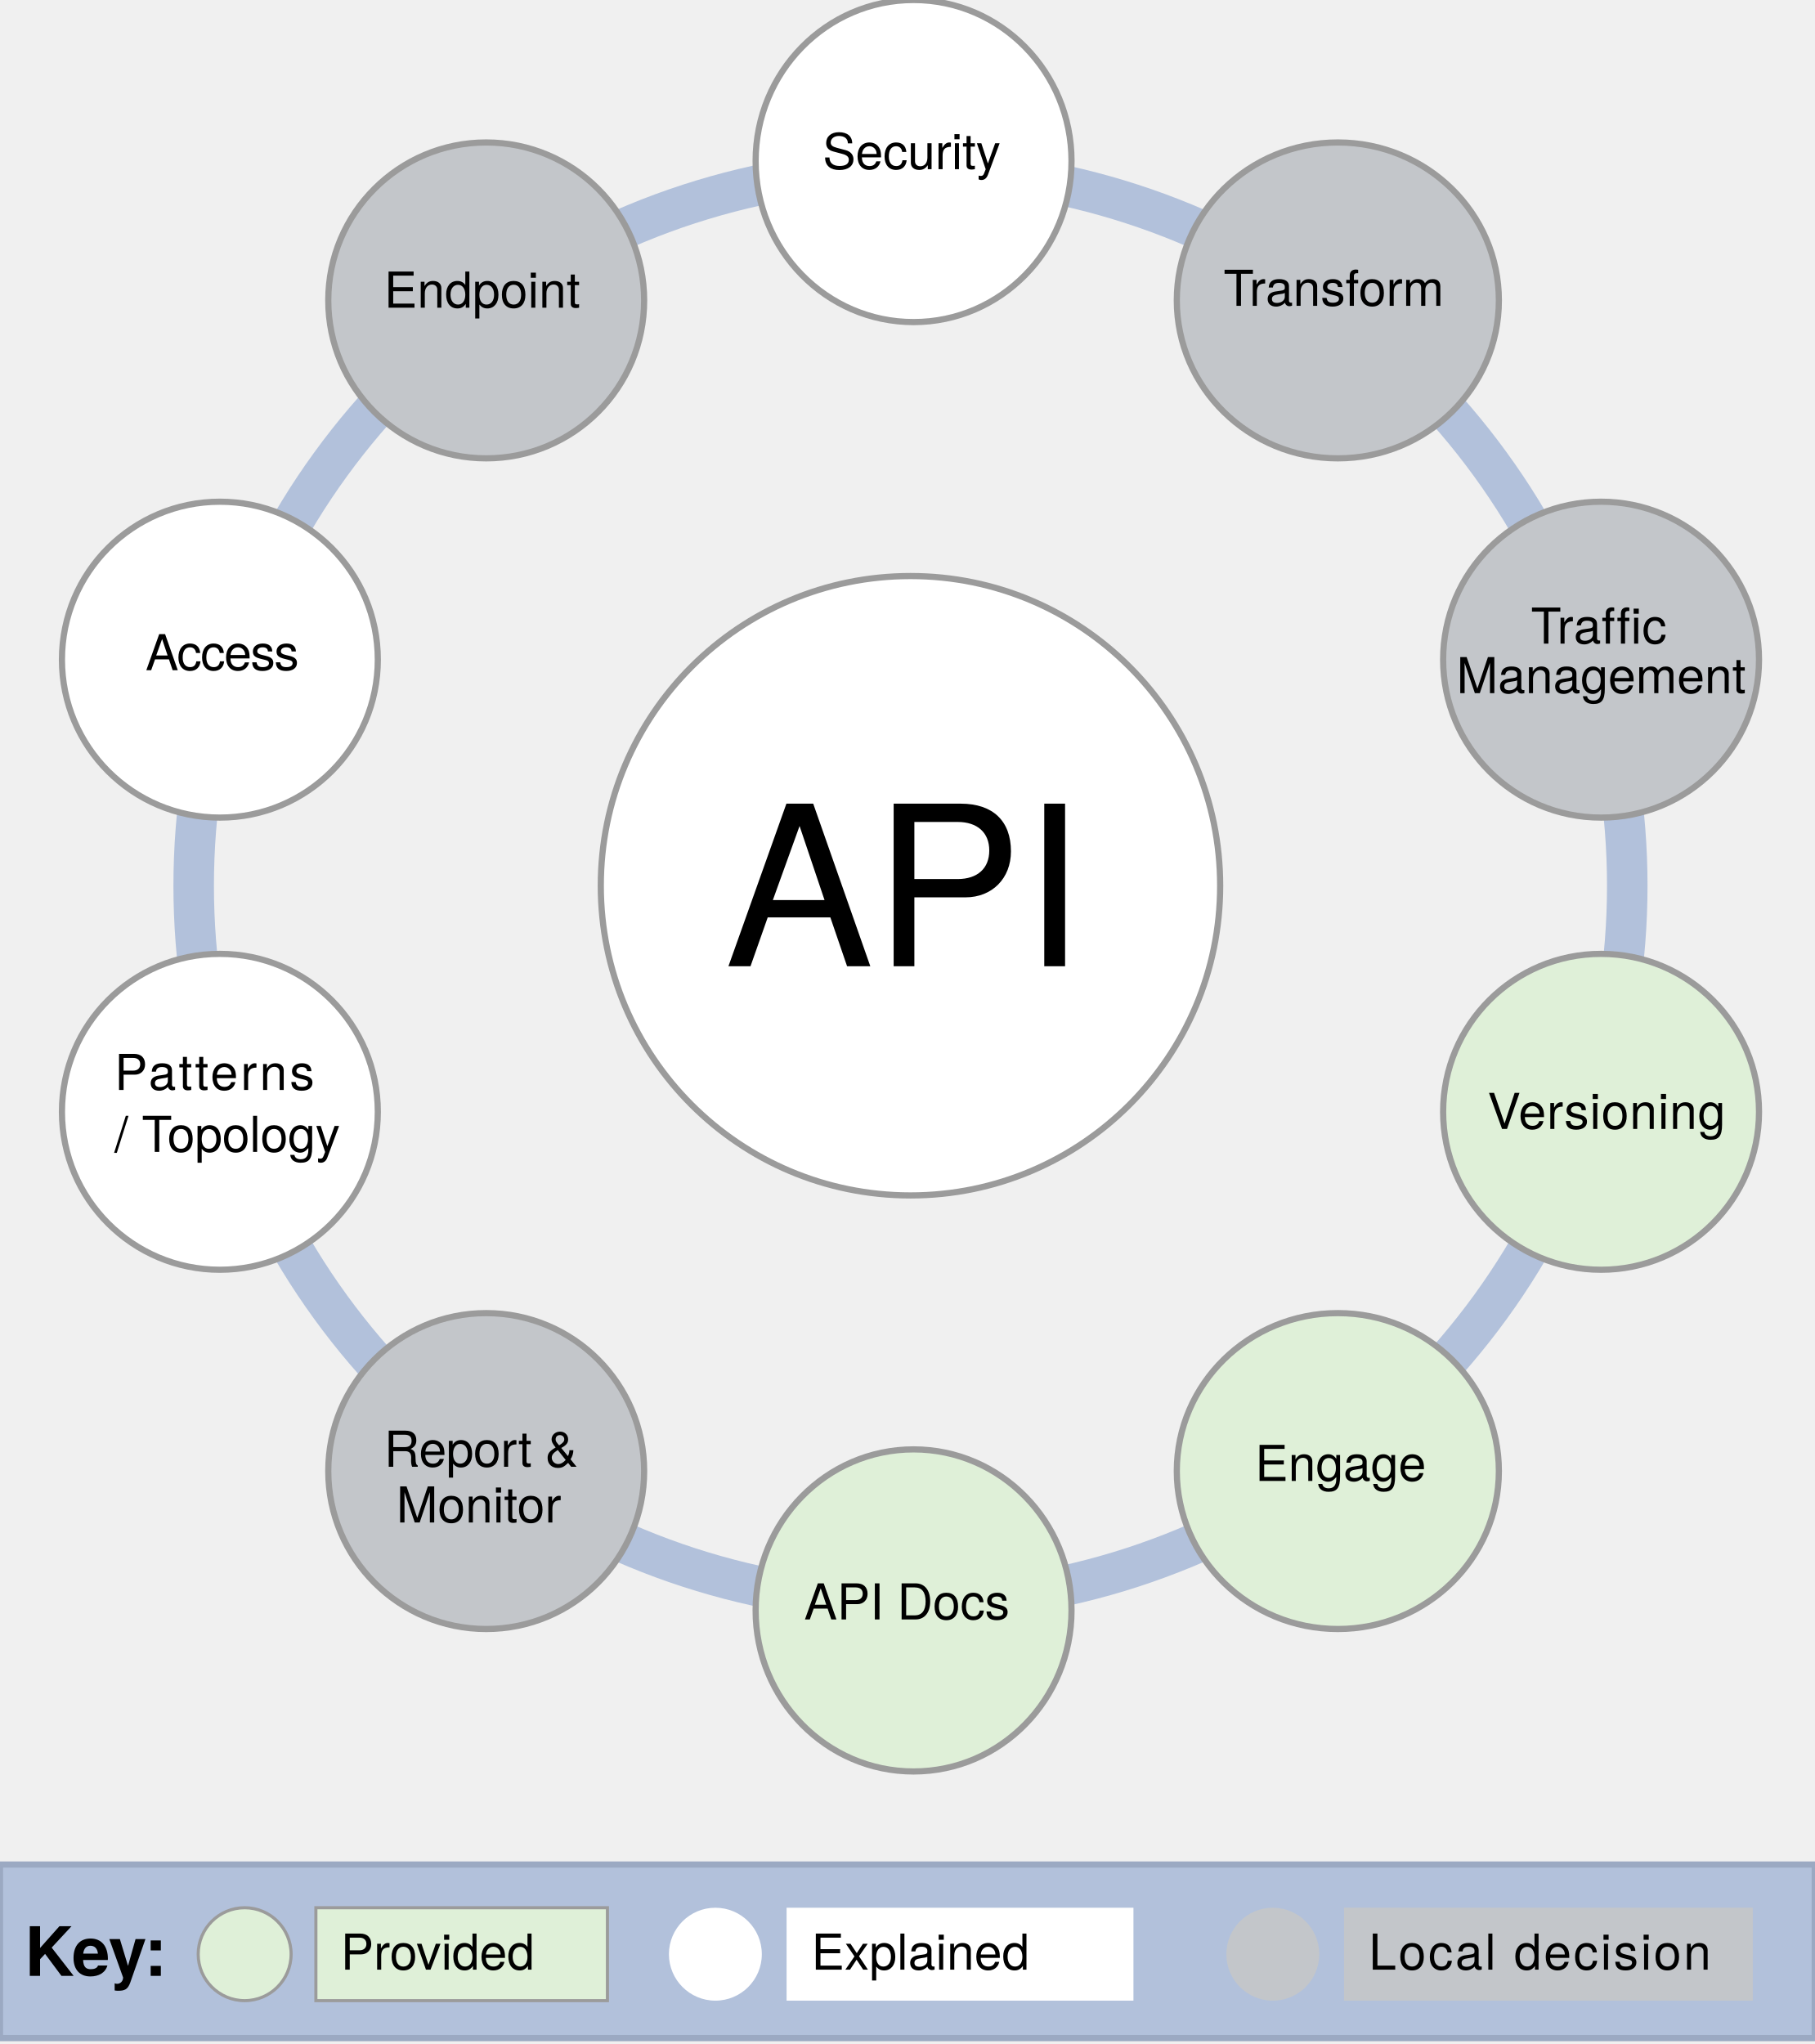
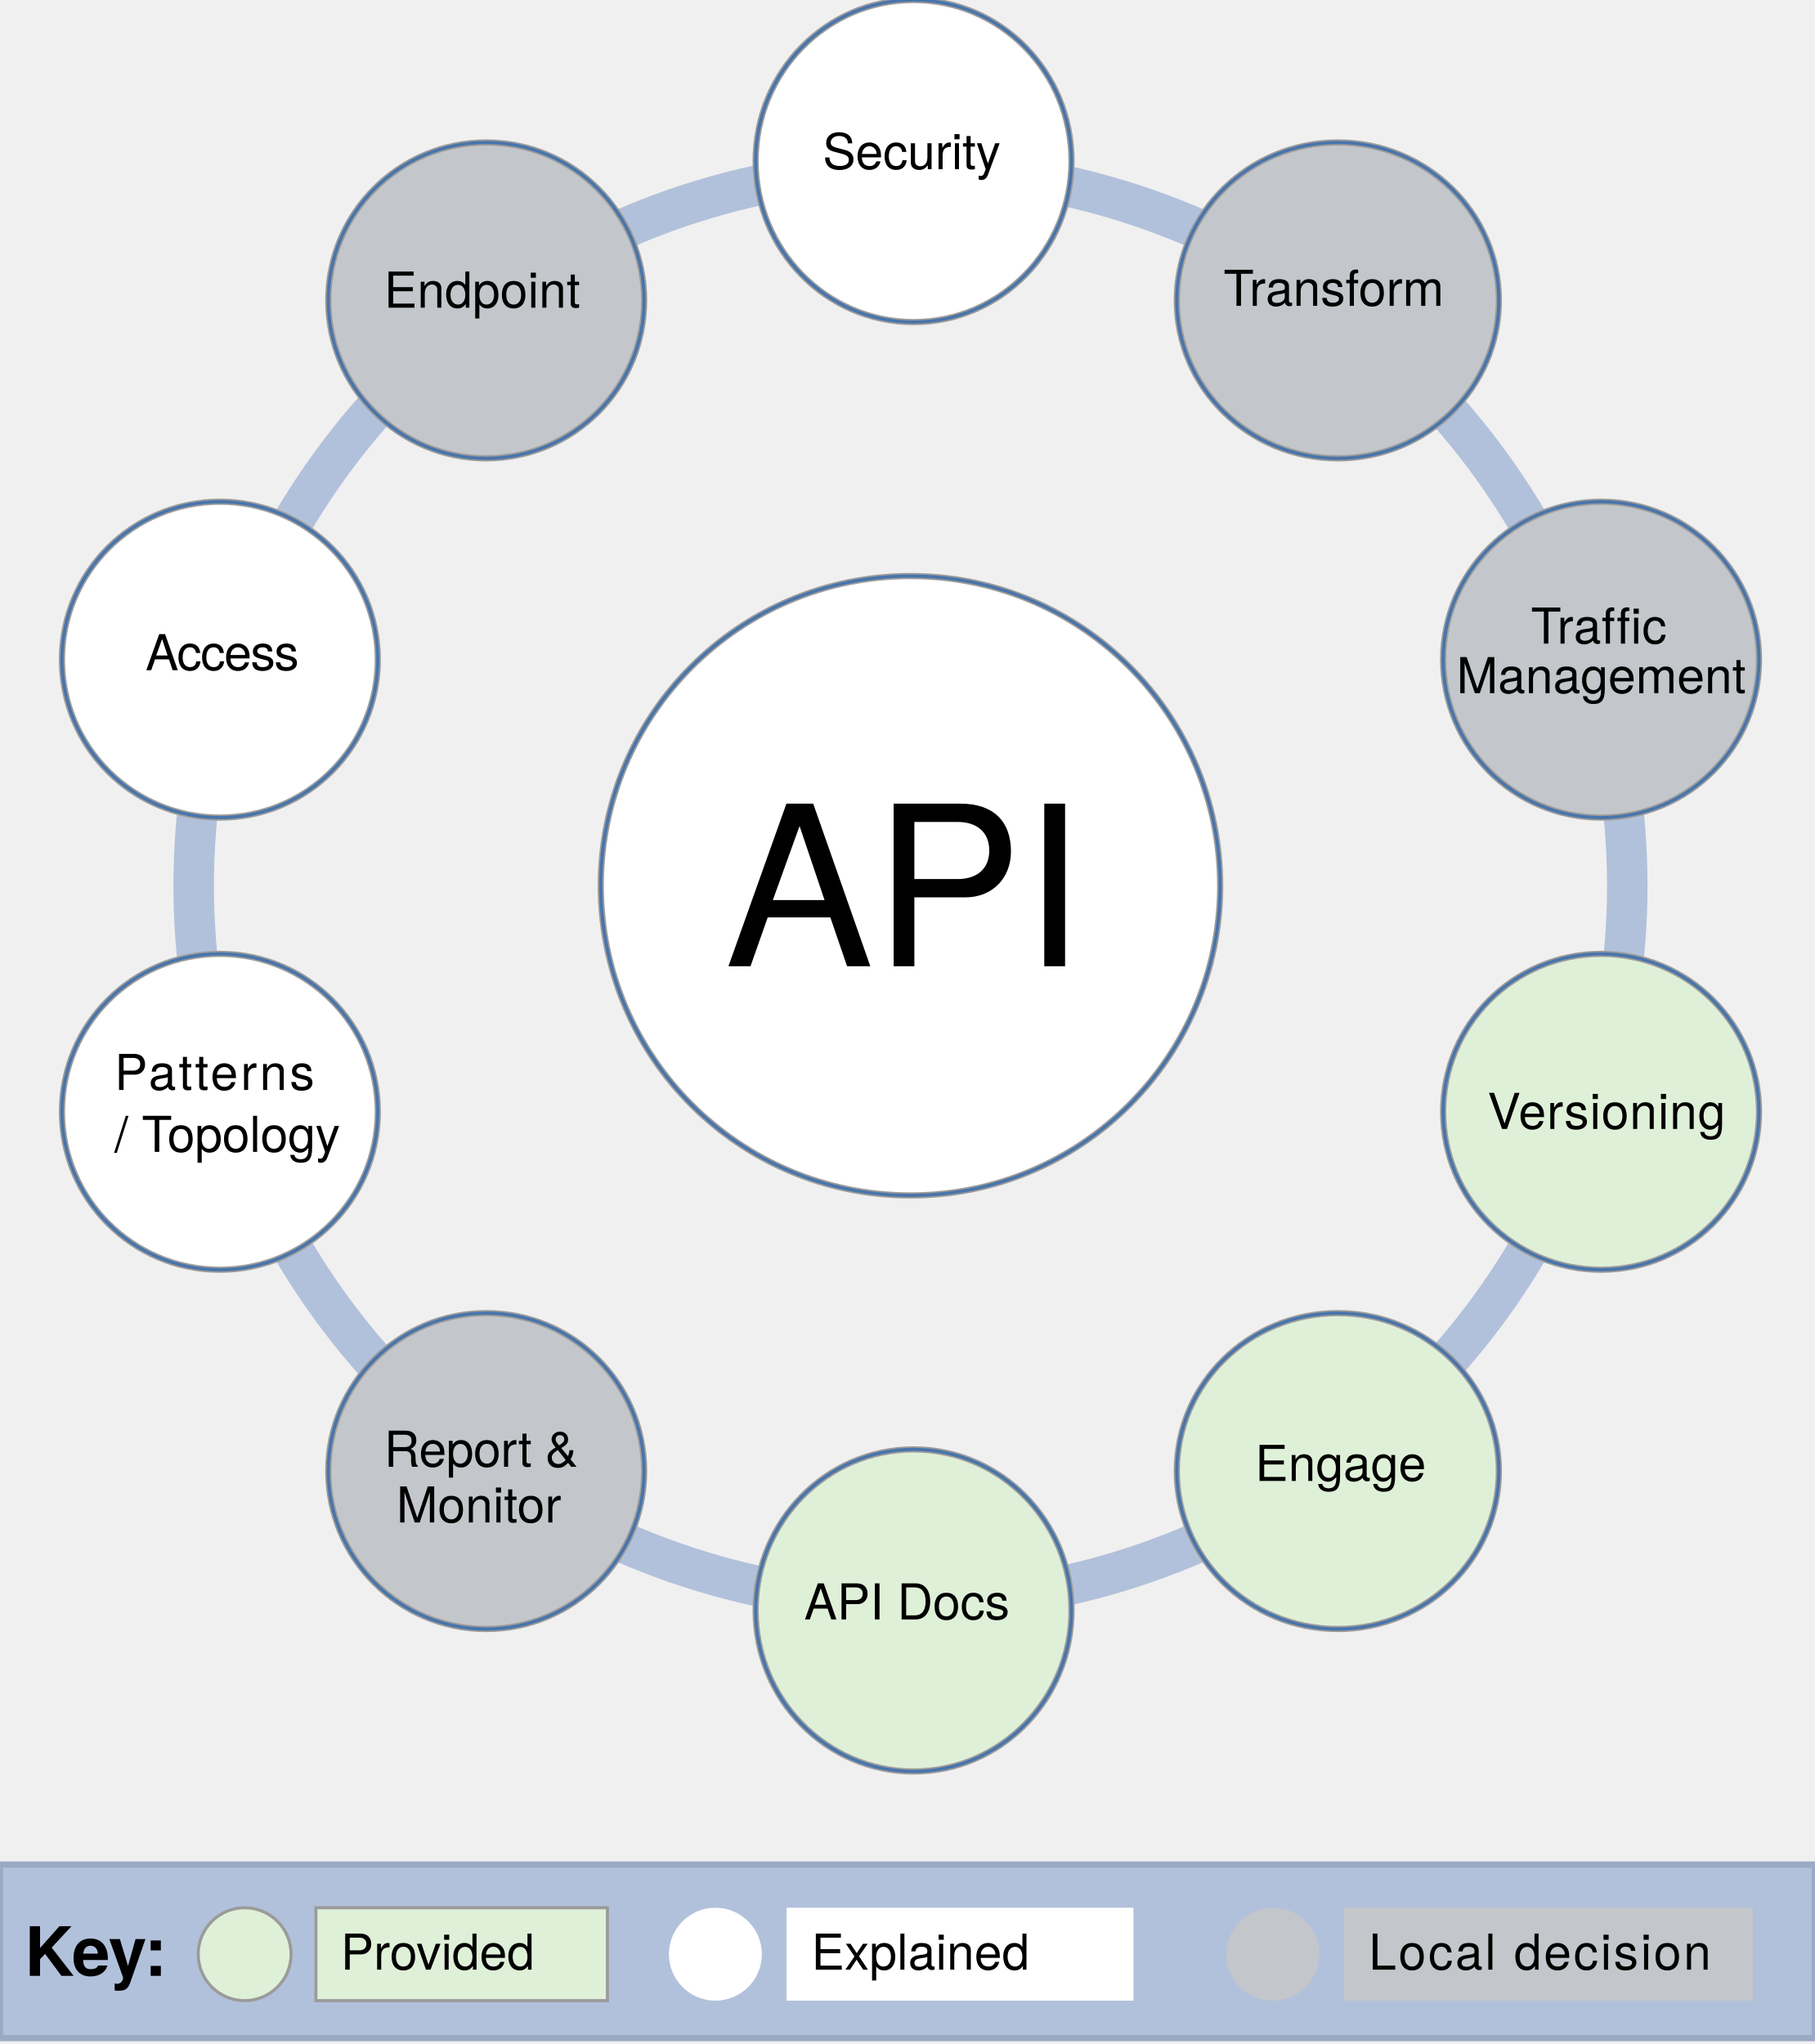
<svg xmlns="http://www.w3.org/2000/svg" xmlns:xlink="http://www.w3.org/1999/xlink" width="70%" viewBox="0 0 293 330" version="1.1">
  <defs />
  <g id="Page-1" stroke="none" stroke-width="1" fill="none" fill-rule="evenodd">
    <g id="Provide" transform="translate(-780, -467)">
      <g id="provide_api" transform="translate(780, 467)">
        <rect id="Rectangle-8" stroke="#9BA9C2" fill="#B2C1DB" x="0" y="301.028" width="293" height="28.018" />
        <path d="M217,323 L283,323 L283,308 L217,308 L217,323 Z" id="Fill-7" fill="#c3c6ca" />
        <text id="Local-decision" font-family="HelveticaNeue, Helvetica Neue" font-size="8" font-weight="normal" letter-spacing="0.352" fill="#000000">
          <tspan x="221" y="318">Local decision</tspan>
        </text>
        <path d="M127,323 L183,323 L183,308 L127,308 L127,323 Z" id="Fill-11" fill="#FFFFFF" />
        <text id="Referenced" font-family="HelveticaNeue, Helvetica Neue" font-size="8" font-weight="normal" letter-spacing="0.012" fill="#000000">
          <tspan x="131" y="318">Explained</tspan>
        </text>
        <path d="M51,323 L98.073,323 L98.073,308 L51,308 L51,323 Z" id="Fill-13" stroke="#9B9B9B" stroke-width="0.5" fill="#DFF0D8" />
        <text id="Explained" font-family="HelveticaNeue, Helvetica Neue" font-size="8" font-weight="normal" letter-spacing="-0.009" fill="#000000">
          <tspan x="55" y="318">Provided</tspan>
        </text>
        <text id="Key:" font-family="HelveticaNeue-Bold, Helvetica Neue" font-size="11" font-weight="bold" letter-spacing="-0.031" fill="#000000">
          <tspan x="4" y="319">Key:</tspan>
        </text>
        <path d="M77.054,46.727 C97.385,31.956 121.87,24 147,24 L147,30.54 C123.251,30.54 100.111,38.059 80.898,52.018 L77.054,46.727 Z" id="Fill-15" fill="#B2C1DB" />
        <path d="M33.824,106.227 C41.59,82.326 56.723,61.498 77.054,46.727 L80.898,52.018 C61.684,65.978 47.383,85.661 40.044,108.248 L33.824,106.227 Z" id="Fill-16" fill="#B2C1DB" />
        <path d="M33.824,179.773 C26.059,155.873 26.059,130.127 33.824,106.227 L40.044,108.248 C32.706,130.835 32.706,155.165 40.044,177.752 L33.824,179.773 Z" id="Fill-17" fill="#B2C1DB" />
        <path d="M77.054,239.273 C56.723,224.502 41.59,203.674 33.824,179.773 L40.044,177.752 C47.383,200.339 61.684,220.023 80.898,233.982 L77.054,239.273 Z" id="Fill-18" fill="#B2C1DB" />
        <path d="M147,262 C121.87,262 97.384,254.044 77.054,239.273 L80.898,233.982 C100.111,247.941 123.251,255.46 147,255.46 L147,262 Z" id="Fill-19" fill="#B2C1DB" />
        <path d="M216.946,239.273 C196.615,254.044 172.13,262 147,262 L147,255.46 C170.749,255.46 193.889,247.941 213.102,233.982 L216.946,239.273 Z" id="Fill-20" fill="#B2C1DB" />
        <path d="M260.176,179.773 C252.41,203.674 237.277,224.502 216.946,239.273 L213.102,233.982 C232.316,220.023 246.617,200.339 253.956,177.752 L260.176,179.773 Z" id="Fill-21" fill="#B2C1DB" />
        <path d="M260.176,106.227 C267.941,130.127 267.941,155.873 260.176,179.773 L253.956,177.752 C261.294,155.165 261.294,130.835 253.956,108.248 L260.176,106.227 Z" id="Fill-22" fill="#B2C1DB" />
        <path d="M216.946,46.727 C237.277,61.498 252.41,82.326 260.176,106.227 L253.956,108.248 C246.617,85.661 232.316,65.978 213.102,52.018 L216.946,46.727 Z" id="Fill-23" fill="#B2C1DB" />
        <path d="M147,24 C172.13,24 196.616,31.956 216.946,46.727 L213.102,52.018 C193.889,38.059 170.749,30.54 147,30.54 L147,24 Z" id="Fill-24" fill="#B2C1DB" />
        <path d="M97,143 C97,115.386 119.386,93 147,93 C174.614,93 197,115.386 197,143 C197,170.614 174.614,193 147,193 C119.386,193 97,170.614 97,143 L97,143 Z" id="Fill-25" stroke="#9B9B9B" fill="#FFFFFF" />
-         <path d="M97,143 C97,115.386 119.386,93 147,93 C174.614,93 197,115.386 197,143 C197,170.614 174.614,193 147,193 C119.386,193 97,170.614 97,143 L97,143 Z" id="Stroke-26" stroke="#4774AB" stroke-width="25400" stroke-linejoin="round" />
+         <path d="M97,143 C97,115.386 119.386,93 147,93 C174.614,93 197,115.386 197,143 C197,170.614 174.614,193 147,193 C119.386,193 97,170.614 97,143 L97,143 Z" id="Stroke-26" stroke="#4774AB" stroke-width="0.5" stroke-linejoin="round" />
        <text id="API" font-family="HelveticaNeue, Helvetica Neue" font-size="36" font-weight="normal" letter-spacing="-0.009" fill="#000000">
          <tspan x="117" y="156">API</tspan>
        </text>
        <a xlink:href="../CareConnectAPI/design_security.html" target="_top">
          <path d="M122,26 C122,11.641 133.417,0 147.5,0 C161.583,0 173,11.641 173,26 C173,40.359 161.583,52 147.5,52 C133.417,52 122,40.359 122,26 L122,26 Z" id="Fill-27" stroke="#9B9B9B" fill="#FFFFFF" class="s_link" />
-           <path d="M122,26 C122,11.641 133.417,0 147.5,0 C161.583,0 173,11.641 173,26 C173,40.359 161.583,52 147.5,52 C133.417,52 122,40.359 122,26 L122,26 Z" id="Stroke-28" stroke="#4774AB" stroke-width="25400" stroke-linejoin="round" />
+           <path d="M122,26 C122,11.641 133.417,0 147.5,0 C161.583,0 173,11.641 173,26 C173,40.359 161.583,52 147.5,52 C133.417,52 122,40.359 122,26 L122,26 Z" id="Stroke-28" stroke="#4774AB" stroke-width="0.5" stroke-linejoin="round" />
          <text id="Security" font-family="HelveticaNeue, Helvetica Neue" font-size="8" font-weight="normal" letter-spacing="-0.023" fill="#000000">
            <tspan x="132.828" y="27.313">Security</tspan>
          </text>
        </a>
        <path d="M190,48.5 C190,34.417 201.641,23 216,23 C230.359,23 242,34.417 242,48.5 C242,62.583 230.359,74 216,74 C201.641,74 190,62.583 190,48.5 L190,48.5 Z" id="Fill-29" stroke="#9B9B9B" fill="#c3c6ca" />
-         <path d="M190,48.5 C190,34.417 201.641,23 216,23 C230.359,23 242,34.417 242,48.5 C242,62.583 230.359,74 216,74 C201.641,74 190,62.583 190,48.5 L190,48.5 Z" id="Stroke-30" stroke="#4774AB" stroke-width="25400" stroke-linejoin="round" />
+         <path d="M190,48.5 C190,34.417 201.641,23 216,23 C230.359,23 242,34.417 242,48.5 C242,62.583 230.359,74 216,74 C201.641,74 190,62.583 190,48.5 L190,48.5 Z" id="Stroke-30" stroke="#4774AB" stroke-width="0.5" stroke-linejoin="round" />
        <text id="Transform" font-family="HelveticaNeue, Helvetica Neue" font-size="8" font-weight="normal" letter-spacing="-0.003" fill="#000000">
          <tspan x="197.539" y="49.374">Transform</tspan>
        </text>
        <path d="M233,106.5 C233,92.417 244.417,81 258.5,81 C272.583,81 284,92.417 284,106.5 C284,120.583 272.583,132 258.5,132 C244.417,132 233,120.583 233,106.5 L233,106.5 Z" id="Fill-31" stroke="#9B9B9B" fill="#c3c6ca" />
-         <path d="M233,106.5 C233,92.417 244.417,81 258.5,81 C272.583,81 284,92.417 284,106.5 C284,120.583 272.583,132 258.5,132 C244.417,132 233,120.583 233,106.5 L233,106.5 Z" id="Stroke-32" stroke="#4774AB" stroke-width="25400" stroke-linejoin="round" />
+         <path d="M233,106.5 C233,92.417 244.417,81 258.5,81 C272.583,81 284,92.417 284,106.5 C284,120.583 272.583,132 258.5,132 C244.417,132 233,120.583 233,106.5 L233,106.5 Z" id="Stroke-32" stroke="#4774AB" stroke-width="0.5" stroke-linejoin="round" />
        <text id="Traffic-" font-family="HelveticaNeue, Helvetica Neue" font-size="8" font-weight="normal" letter-spacing="0.051" fill="#000000">
          <tspan x="247.171" y="103.913">Traffic</tspan>
        </text>
        <text id="Manage" font-family="HelveticaNeue, Helvetica Neue" font-size="8" font-weight="normal" letter-spacing="0.004" fill="#000000">
          <tspan x="235.171" y="111.913">Management</tspan>
        </text>
        <a xlink:href="../CareConnectAPI/explore_cc_versioning.html" target="_top">
          <path d="M233,179.5 C233,165.417 244.417,154 258.5,154 C272.583,154 284,165.417 284,179.5 C284,193.583 272.583,205 258.5,205 C244.417,205 233,193.583 233,179.5 L233,179.5 Z" id="Fill-33" stroke="#9B9B9B" fill="#DFF0D8 " class="s_link" />
-           <path d="M233,179.5 C233,165.417 244.417,154 258.5,154 C272.583,154 284,165.417 284,179.5 C284,193.583 272.583,205 258.5,205 C244.417,205 233,193.583 233,179.5 L233,179.5 Z" id="Stroke-34" stroke="#4774AB" stroke-width="25400" stroke-linejoin="round" />
+           <path d="M233,179.5 C233,165.417 244.417,154 258.5,154 C272.583,154 284,165.417 284,179.5 C284,193.583 272.583,205 258.5,205 C244.417,205 233,193.583 233,179.5 L233,179.5 Z" id="Stroke-34" stroke="#4774AB" stroke-width="0.5" stroke-linejoin="round" />
          <text id="Version" font-family="HelveticaNeue, Helvetica Neue" font-size="8" font-weight="normal" letter-spacing="0.112" fill="#000000">
            <tspan x="240.171" y="182.267">Versioning</tspan>
          </text>
        </a>
        <a xlink:href="../CareConnectAPI/engage.html" target="_top">
          <path d="M190,237.5 C190,223.417 201.641,212 216,212 C230.359,212 242,223.417 242,237.5 C242,251.583 230.359,263 216,263 C201.641,263 190,251.583 190,237.5 L190,237.5 Z" id="Fill-35" stroke="#9B9B9B" fill="#DFF0D8 " class="s_link" />
          <path d="M32,315.5 C32,311.358 35.358,308 39.5,308 C43.642,308 47,311.358 47,315.5 C47,319.642 43.642,323 39.5,323 C35.358,323 32,319.642 32,315.5 L32,315.5 Z" id="Fill-35" stroke="#9B9B9B" stroke-width="0.5" fill="#DFF0D8 " />
-           <path d="M190,237.5 C190,223.417 201.641,212 216,212 C230.359,212 242,223.417 242,237.5 C242,251.583 230.359,263 216,263 C201.641,263 190,251.583 190,237.5 L190,237.5 Z" id="Stroke-36" stroke="#4774AB" stroke-width="25400" stroke-linejoin="round" />
+           <path d="M190,237.5 C190,223.417 201.641,212 216,212 C230.359,212 242,223.417 242,237.5 C242,251.583 230.359,263 216,263 C201.641,263 190,251.583 190,237.5 L190,237.5 Z" id="Stroke-36" stroke="#4774AB" stroke-width="0.5" stroke-linejoin="round" />
          <text id="Engage" font-family="HelveticaNeue, Helvetica Neue" font-size="8" font-weight="normal" letter-spacing="0.014" fill="#000000">
            <tspan x="202.639" y="239.098">Engage</tspan>
          </text>
        </a>
        <a xlink:href="../CareConnectAPI/explore.html" target="_top">
          <path d="M122,260 C122,245.641 133.417,234 147.5,234 C161.583,234 173,245.641 173,260 C173,274.359 161.583,286 147.5,286 C133.417,286 122,274.359 122,260 L122,260 Z" id="Fill-37" stroke="#9B9B9B" fill="#DFF0D8 " class="s_link" />
-           <path d="M122,260 C122,245.641 133.417,234 147.5,234 C161.583,234 173,245.641 173,260 C173,274.359 161.583,286 147.5,286 C133.417,286 122,274.359 122,260 L122,260 Z" id="Stroke-38" stroke="#4774AB" stroke-width="25400" stroke-linejoin="round" />
+           <path d="M122,260 C122,245.641 133.417,234 147.5,234 C161.583,234 173,245.641 173,260 C173,274.359 161.583,286 147.5,286 C133.417,286 122,274.359 122,260 L122,260 Z" id="Stroke-38" stroke="#4774AB" stroke-width="0.5" stroke-linejoin="round" />
          <text id="API-Docs" font-family="HelveticaNeue, Helvetica Neue" font-size="8" font-weight="normal" letter-spacing="-0.023" fill="#000000">
            <tspan x="129.826" y="261.457">API Docs</tspan>
          </text>
        </a>
        <path d="M53,237.5 C53,223.417 64.417,212 78.5,212 C92.583,212 104,223.417 104,237.5 C104,251.583 92.583,263 78.5,263 C64.417,263 53,251.583 53,237.5 L53,237.5 Z" id="Fill-39" stroke="#9B9B9B" fill="#c3c6ca" />
        <path d="M198,315.5 C198,311.358 201.358,308 205.5,308 C209.642,308 213,311.358 213,315.5 C213,319.642 209.642,323 205.5,323 C201.358,323 198,319.642 198,315.5 L198,315.5 Z" id="Fill-39" fill="#c3c6ca" />
-         <path d="M53,237.5 C53,223.417 64.417,212 78.5,212 C92.583,212 104,223.417 104,237.5 C104,251.583 92.583,263 78.5,263 C64.417,263 53,251.583 53,237.5 L53,237.5 Z" id="Stroke-40" stroke="#4774AB" stroke-width="25400" stroke-linejoin="round" />
+         <path d="M53,237.5 C53,223.417 64.417,212 78.5,212 C92.583,212 104,223.417 104,237.5 C104,251.583 92.583,263 78.5,263 C64.417,263 53,251.583 53,237.5 L53,237.5 Z" id="Stroke-40" stroke="#4774AB" stroke-width="0.5" stroke-linejoin="round" />
        <text id="Report-&amp;-" font-family="HelveticaNeue, Helvetica Neue" font-size="8" font-weight="normal" letter-spacing="-0.06" fill="#000000">
          <tspan x="62.013" y="236.803">Report &amp;</tspan>
        </text>
        <text id="Monitor" font-family="HelveticaNeue, Helvetica Neue" font-size="8" font-weight="normal" letter-spacing="0.004" fill="#000000">
          <tspan x="64.013" y="245.803">Monitor</tspan>
        </text>
        <a xlink:href="../CareConnectAPI/design_patterns.html" target="_top">
          <path d="M10,179.5 C10,165.417 21.417,154 35.5,154 C49.583,154 61,165.417 61,179.5 C61,193.583 49.583,205 35.5,205 C21.417,205 10,193.583 10,179.5 L10,179.5 Z" id="Fill-41" stroke="#9B9B9B" fill="#FFFFFF" class="s_link" />
          <path d="M108,315.5 C108,311.358 111.358,308 115.5,308 C119.642,308 123,311.358 123,315.5 C123,319.642 119.642,323 115.5,323 C111.358,323 108,319.642 108,315.5 L108,315.5 Z" id="Fill-41" fill="#FFFFFF" />
-           <path d="M10,179.5 C10,165.417 21.417,154 35.5,154 C49.583,154 61,165.417 61,179.5 C61,193.583 49.583,205 35.5,205 C21.417,205 10,193.583 10,179.5 L10,179.5 Z" id="Stroke-42" stroke="#4774AB" stroke-width="25400" stroke-linejoin="round" />
+           <path d="M10,179.5 C10,165.417 21.417,154 35.5,154 C49.583,154 61,165.417 61,179.5 C61,193.583 49.583,205 35.5,205 C21.417,205 10,193.583 10,179.5 L10,179.5 Z" id="Stroke-42" stroke="#4774AB" stroke-width="0.5" stroke-linejoin="round" />
          <text id="Topology-" font-family="HelveticaNeue, Helvetica Neue" font-size="8" font-weight="normal" letter-spacing="0.408" fill="#000000">
            <tspan x="18.484" y="175.972">Patterns</tspan>
          </text>
          <text id="Patterns" font-family="HelveticaNeue, Helvetica Neue" font-size="8" font-weight="normal" letter-spacing="-0.023" fill="#000000">
            <tspan x="18.484" y="185.972">/ Topology</tspan>
          </text>
        </a>
        <a xlink:href="../CareConnectAPI/design_access.html" target="_top">
          <path d="M10,106.5 C10,92.417 21.417,81 35.5,81 C49.583,81 61,92.417 61,106.5 C61,120.583 49.583,132 35.5,132 C21.417,132 10,120.583 10,106.5 L10,106.5 Z" id="Fill-43" stroke="#9B9B9B" fill="#FFFFFF" class="s_link" />
-           <path d="M10,106.5 C10,92.417 21.417,81 35.5,81 C49.583,81 61,92.417 61,106.5 C61,120.583 49.583,132 35.5,132 C21.417,132 10,120.583 10,106.5 L10,106.5 Z" id="Stroke-44" stroke="#4774AB" stroke-width="25400" stroke-linejoin="round" />
+           <path d="M10,106.5 C10,92.417 21.417,81 35.5,81 C49.583,81 61,92.417 61,106.5 C61,120.583 49.583,132 35.5,132 C21.417,132 10,120.583 10,106.5 L10,106.5 Z" id="Stroke-44" stroke="#4774AB" stroke-width="0.5" stroke-linejoin="round" />
          <text id="Access" font-family="HelveticaNeue, Helvetica Neue" font-size="8" font-weight="normal" letter-spacing="-0.184" fill="#000000">
            <tspan x="23.484" y="108.208">Access</tspan>
          </text>
        </a>
        <path d="M53,48.5 C53,34.417 64.417,23 78.5,23 C92.583,23 104,34.417 104,48.5 C104,62.583 92.583,74 78.5,74 C64.417,74 53,62.583 53,48.5 L53,48.5 Z" id="Fill-45" stroke="#9B9B9B" fill="#c3c6ca" />
-         <path d="M53,48.5 C53,34.417 64.417,23 78.5,23 C92.583,23 104,34.417 104,48.5 C104,62.583 92.583,74 78.5,74 C64.417,74 53,62.583 53,48.5 L53,48.5 Z" id="Stroke-46" stroke="#4774AB" stroke-width="25400" stroke-linejoin="round" />
+         <path d="M53,48.5 C53,34.417 64.417,23 78.5,23 C92.583,23 104,34.417 104,48.5 C104,62.583 92.583,74 78.5,74 C64.417,74 53,62.583 53,48.5 L53,48.5 Z" id="Stroke-46" stroke="#4774AB" stroke-width="0.5" stroke-linejoin="round" />
        <text id="Endpoint" font-family="HelveticaNeue, Helvetica Neue" font-size="8" font-weight="normal" letter-spacing="0.014" fill="#000000">
          <tspan x="62.015" y="49.672">Endpoint</tspan>
        </text>
      </g>
    </g>
  </g>
</svg>
